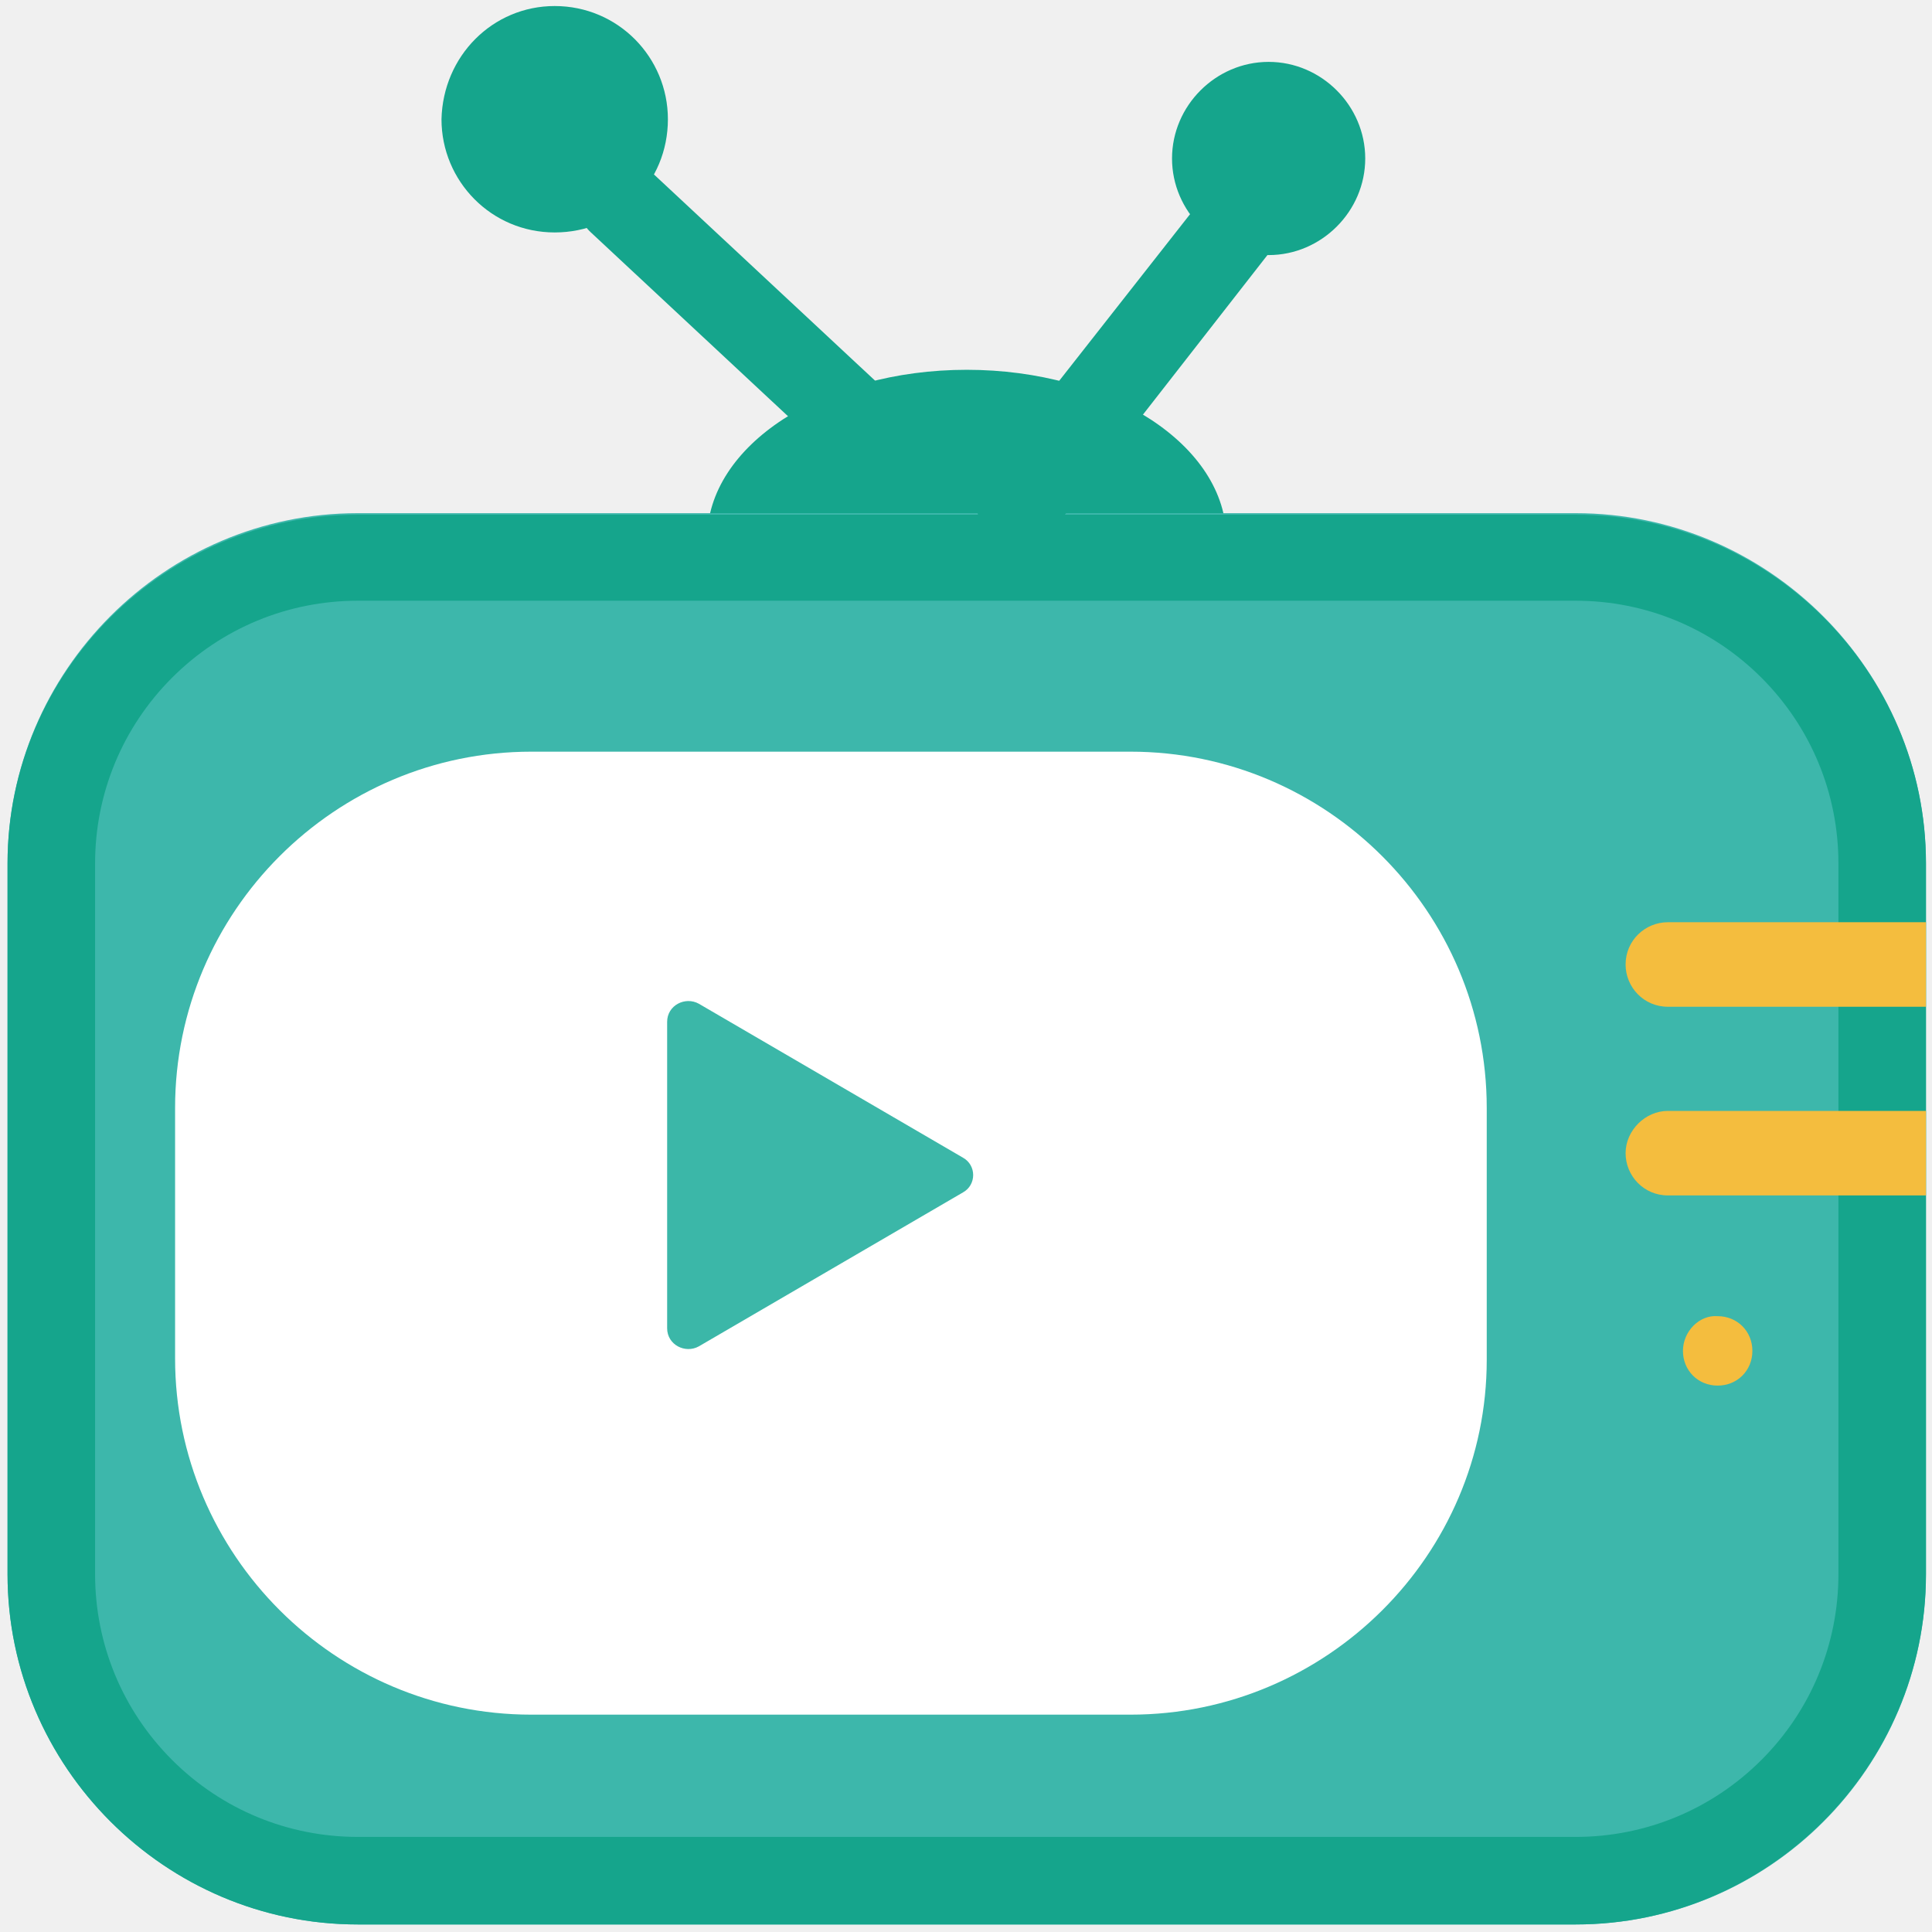
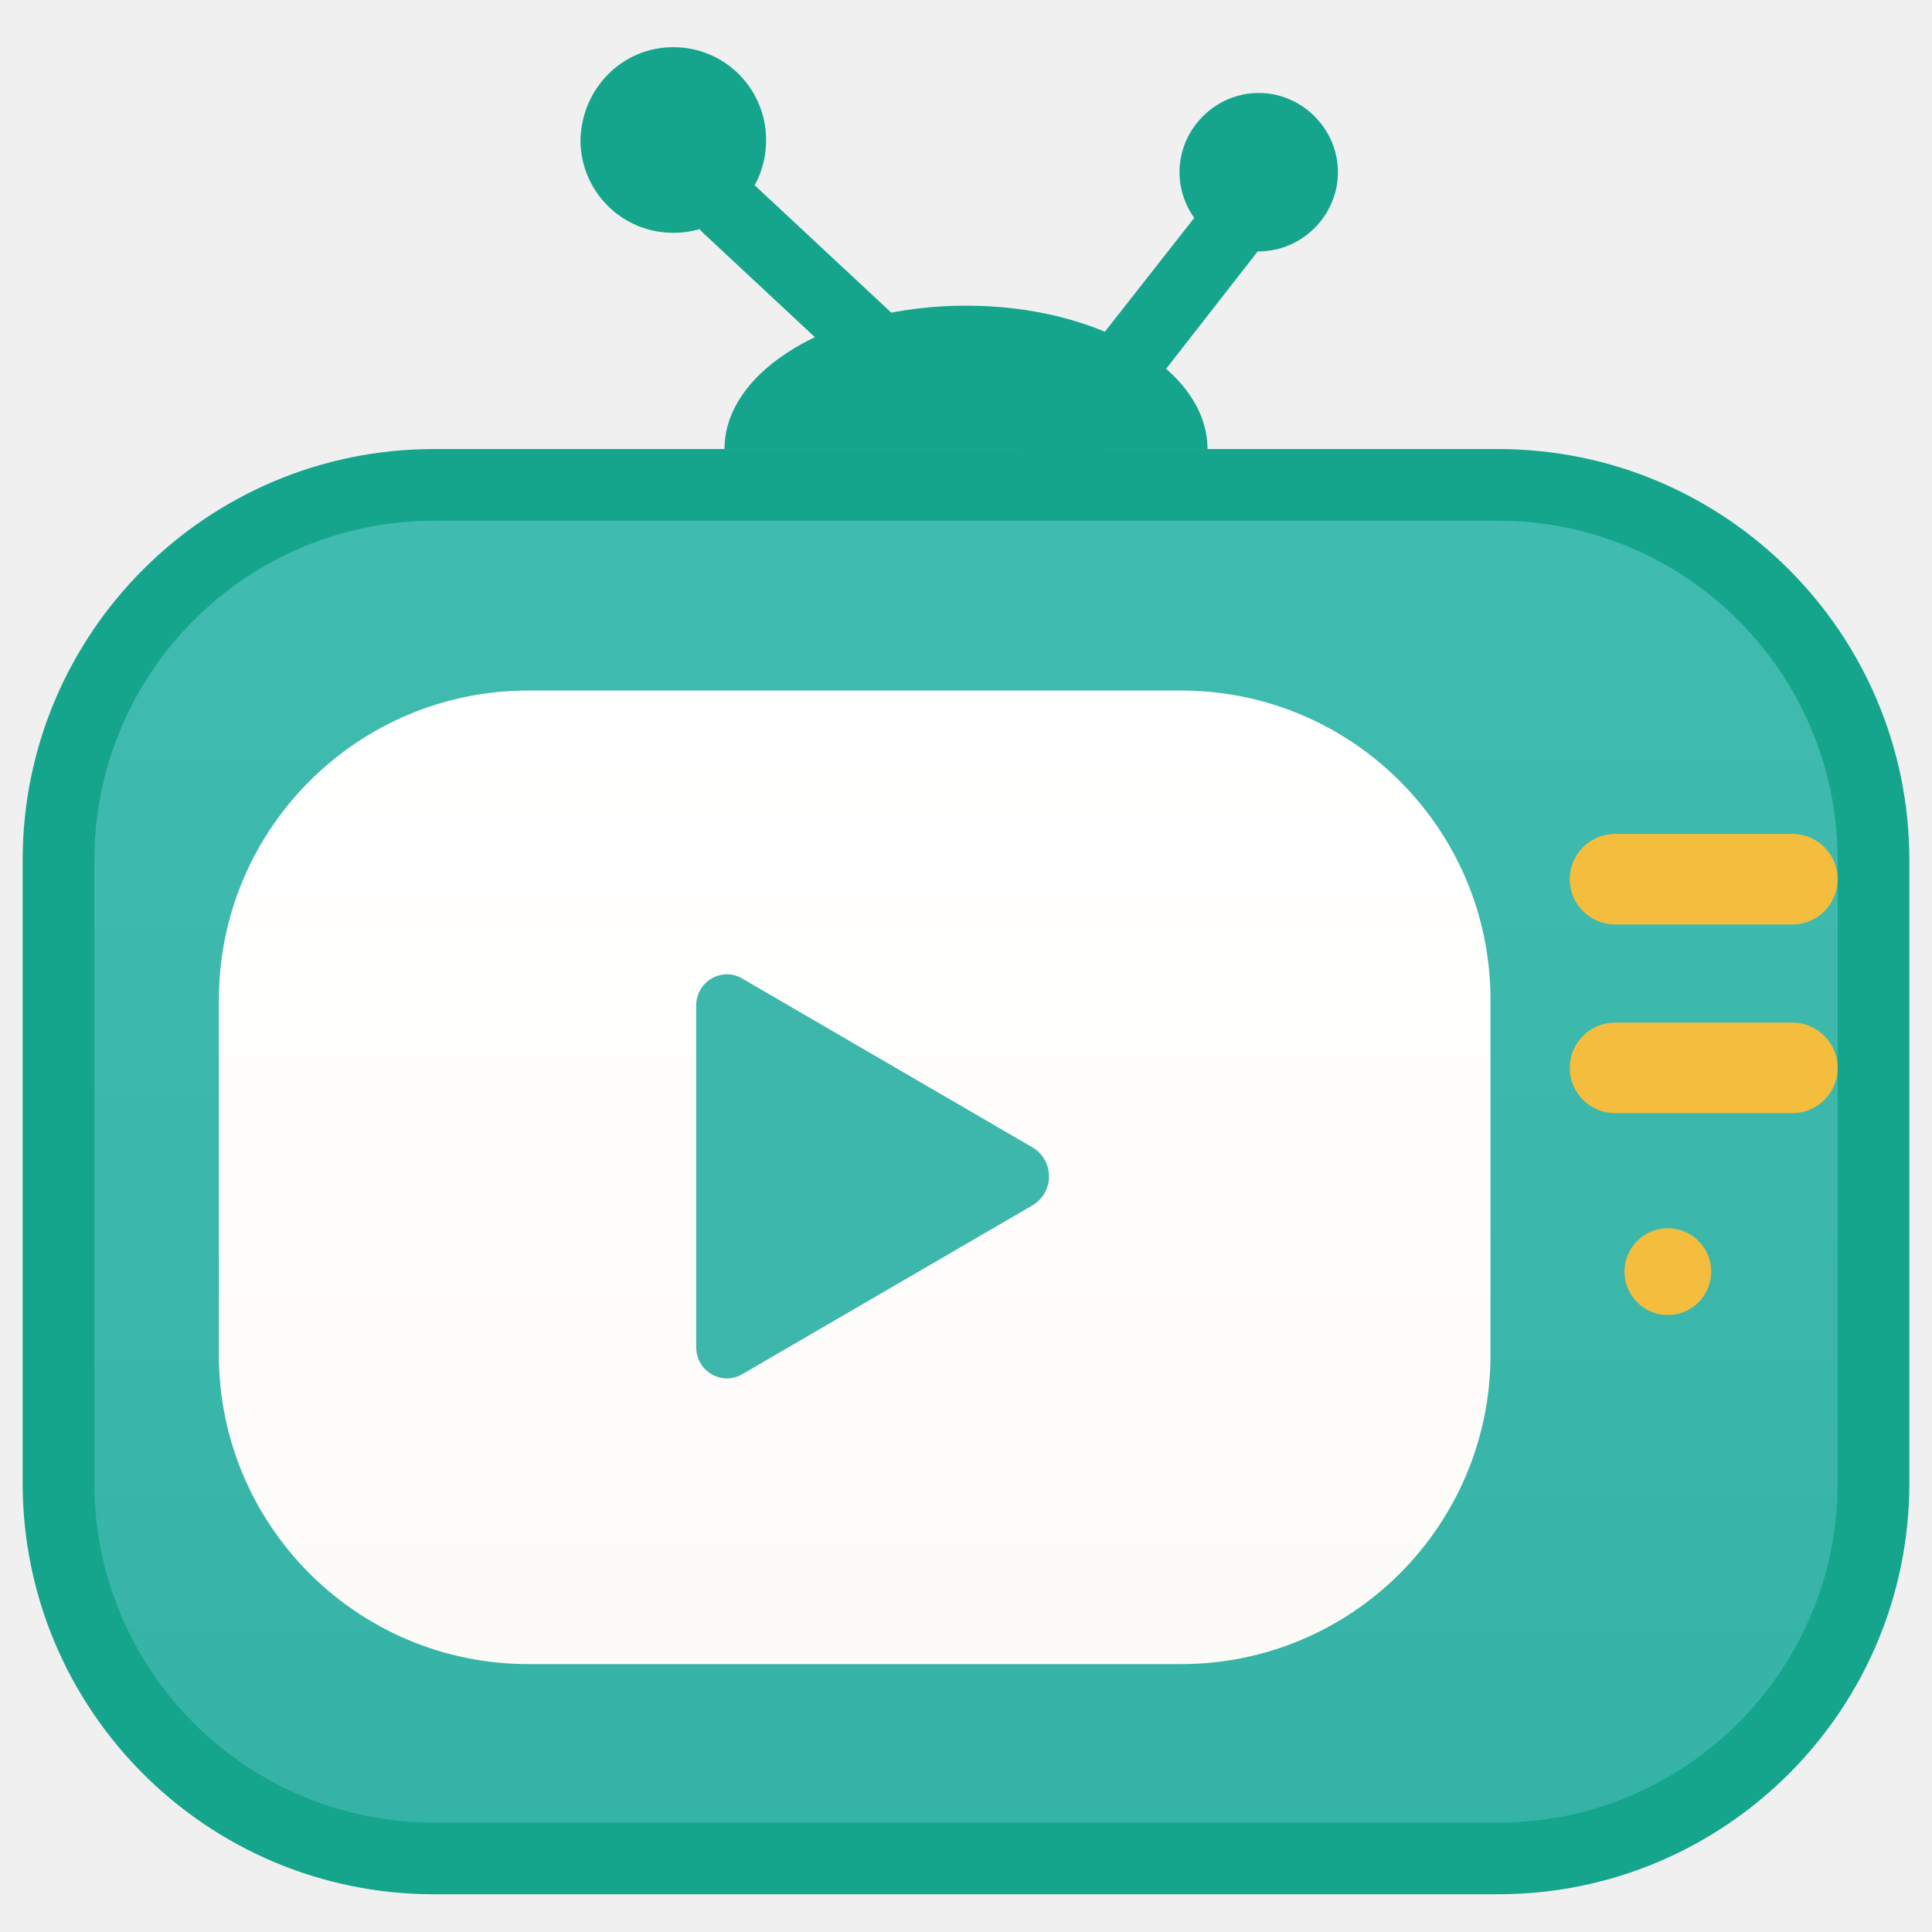
- <svg xmlns="http://www.w3.org/2000/svg" class="icon" width="200px" height="200.00px" viewBox="0 0 1024 1024" version="1.1">
-   <path d="M164 285.6c0 49.6 61.6 89.6 137.6 89.6s137.6-40 137.6-89.6c0-49.6-61.6-89.6-137.6-89.6s-137.6 40-137.6 89.6z" fill="#15A58C" transform="translate(210.8 0)" />
-   <path d="M835.2 1020H189.6C88 1020 4 936.8 4 834.4V457.6C4 356 87.2 272 189.6 272h645.6c101.6 0 185.6 83.2 185.6 185.6v376.8c0 102.4-83.2 185.6-185.6 185.6z" fill="#3DB7AB" />
-   <path d="M835.2 318.4c36.8 0 72 14.4 98.4 40.8 26.4 26.4 40.8 61.6 40.8 98.4v376.8c0 36.8-14.4 72-40.8 98.4-26.4 26.4-61.6 40.8-98.4 40.8H189.6c-36.8 0-72-14.4-98.4-40.8-26.4-26.4-40.8-61.6-40.8-98.4V457.6c0-36.8 14.4-72 40.8-98.4 26.4-26.4 61.6-40.8 98.4-40.8h645.6m0-45.6H189.6C88 272.8 4 356 4 457.6v376.8c0 101.6 83.2 185.6 185.6 185.6h645.6c101.6 0 185.6-83.2 185.6-185.6V457.6c0-101.6-83.2-184.8-185.6-184.8z" fill="#15A58C" />
-   <path d="M599.2 908.8H281.6c-104 0-188.8-84.8-188.8-188.8V587.2c0-104 84.8-188.8 188.8-188.8h317.6c104 0 188.8 84.8 188.8 188.8v133.6c0 103.2-84.8 188-188.8 188z" fill="#FFFFFF" />
-   <path d="M260 262.4c-5.6 0-11.2-2.4-15.2-6.4L102.4 123.2c-9.6-8.8-9.6-23.2-0.8-32s23.2-9.6 32-0.8l142.4 132.8c9.6 8.8 9.6 23.2 0.8 32-4 4.8-10.4 7.2-16.8 7.2z m69.6 26.4c-4.8 0-9.6-1.6-14.4-4.8-9.6-8-12-22.4-4-32l120-152.8c8-9.6 22.4-12 32-4s12 22.4 4 32L348 280c-4.8 5.6-11.2 8.8-18.4 8.8z" fill="#15A58C" transform="translate(210.8 0)" />
-   <path d="M23.2 63.2c0 32.8 26.4 60 60 60s60-26.4 60-60c0-32.8-26.4-60-60-60C50.4 3.2 24 29.6 23.2 63.2zM410.4 84c0 28 23.2 51.2 51.2 51.2 28 0 51.2-23.2 51.2-51.2 0-28-23.2-51.2-51.2-51.2-28 0-51.2 23.2-51.2 51.2z" fill="#15A58C" transform="translate(210.8 0)" />
-   <path d="M1020.8 533.6h-136.8c-12.8 0-22.4-10.4-22.4-22.4 0-12.8 10.4-22.4 22.4-22.4h136.8v44.8z m0 100h-136.8c-12.8 0-22.4-10.4-22.4-22.4s10.4-22.4 22.4-22.4h136.8v44.8zM892 716c0 10.4 8 18.4 18.4 18.4 10.4 0 18.4-8 18.4-18.4 0-10.4-8-18.4-18.4-18.4-9.6-0.8-18.4 8-18.4 18.4z" fill="#F4BD3E" />
-   <path d="M510.4 613.6L370.4 532c-7.2-4-16.8 0.8-16.8 9.6V704c0 8.8 9.6 13.6 16.8 9.6L510.4 632c7.2-4 7.2-14.4 0-18.4z" fill="#3BB7A8" />
+ <svg xmlns="http://www.w3.org/2000/svg" width="1024" height="1024" viewBox="0 0 1024 1024">
+   <defs>
+     <linearGradient id="body" x1="0" y1="0" x2="0" y2="1">
+       <stop offset="0" stop-color="#40BBAF" />
+       <stop offset="1" stop-color="#36B3A7" />
+     </linearGradient>
+     <linearGradient id="screen" x1="0" y1="0" x2="0" y2="1">
+       <stop offset="0" stop-color="#FFFFFF" />
+       <stop offset="1" stop-color="#FDFBF8" />
+     </linearGradient>
+   </defs>
+   <g fill="#15A58C">
+     <g transform="translate(288.632 22.376) scale(0.82)">
+       <path d="M260 262.4c-5.6 0-11.2-2.4-15.2-6.4L102.4 123.2c-9.6-8.8-9.6-23.2-0.8-32s23.2-9.6 32-0.8l142.4 132.8c9.6 8.8 9.6 23.2 0.8 32-4 4.8-10.4 7.2-16.8 7.2z m69.6 26.4c-4.8 0-9.6-1.6-14.4-4.8-9.6-8-12-22.4-4-32l120-152.8c8-9.6 22.4-12 32-4s12 22.4 4 32L348 280c-4.8 5.6-11.2 8.8-18.4 8.8z" />
+       <path d="M23.2 63.2c0 32.8 26.4 60 60 60s60-26.4 60-60c0-32.8-26.4-60-60-60C50.4 3.2 24 29.6 23.2 63.2zM410.4 84c0 28 23.2 51.2 51.2 51.2 28 0 51.2-23.2 51.2-51.2 0-28-23.2-51.2-51.2-51.2-28 0-51.2 23.2-51.2 51.2z" />
+     </g>
+     <path d="M384 238a128 76 0 0 1 256 0z" />
+     <rect x="12" y="238" width="1000" height="766" rx="218" />
+   </g>
+   <rect x="50" y="276" width="924" height="690" rx="180" fill="url(#body)" />
+   <rect x="116" y="366" width="674" height="516" rx="164" fill="url(#screen)" />
+   <path d="M369 533c0-13 14-21 25-14l153 89c12 7 12 24 0 31l-153 89c-11 7-25-1-25-14z" fill="#3DB7AB" />
+   <g fill="#F4BD3E">
+     <rect x="832" y="442" width="142" height="48" rx="24" />
+     <rect x="832" y="542" width="142" height="48" rx="24" />
+     <circle cx="884" cy="674" r="23" />
+   </g>
</svg>
